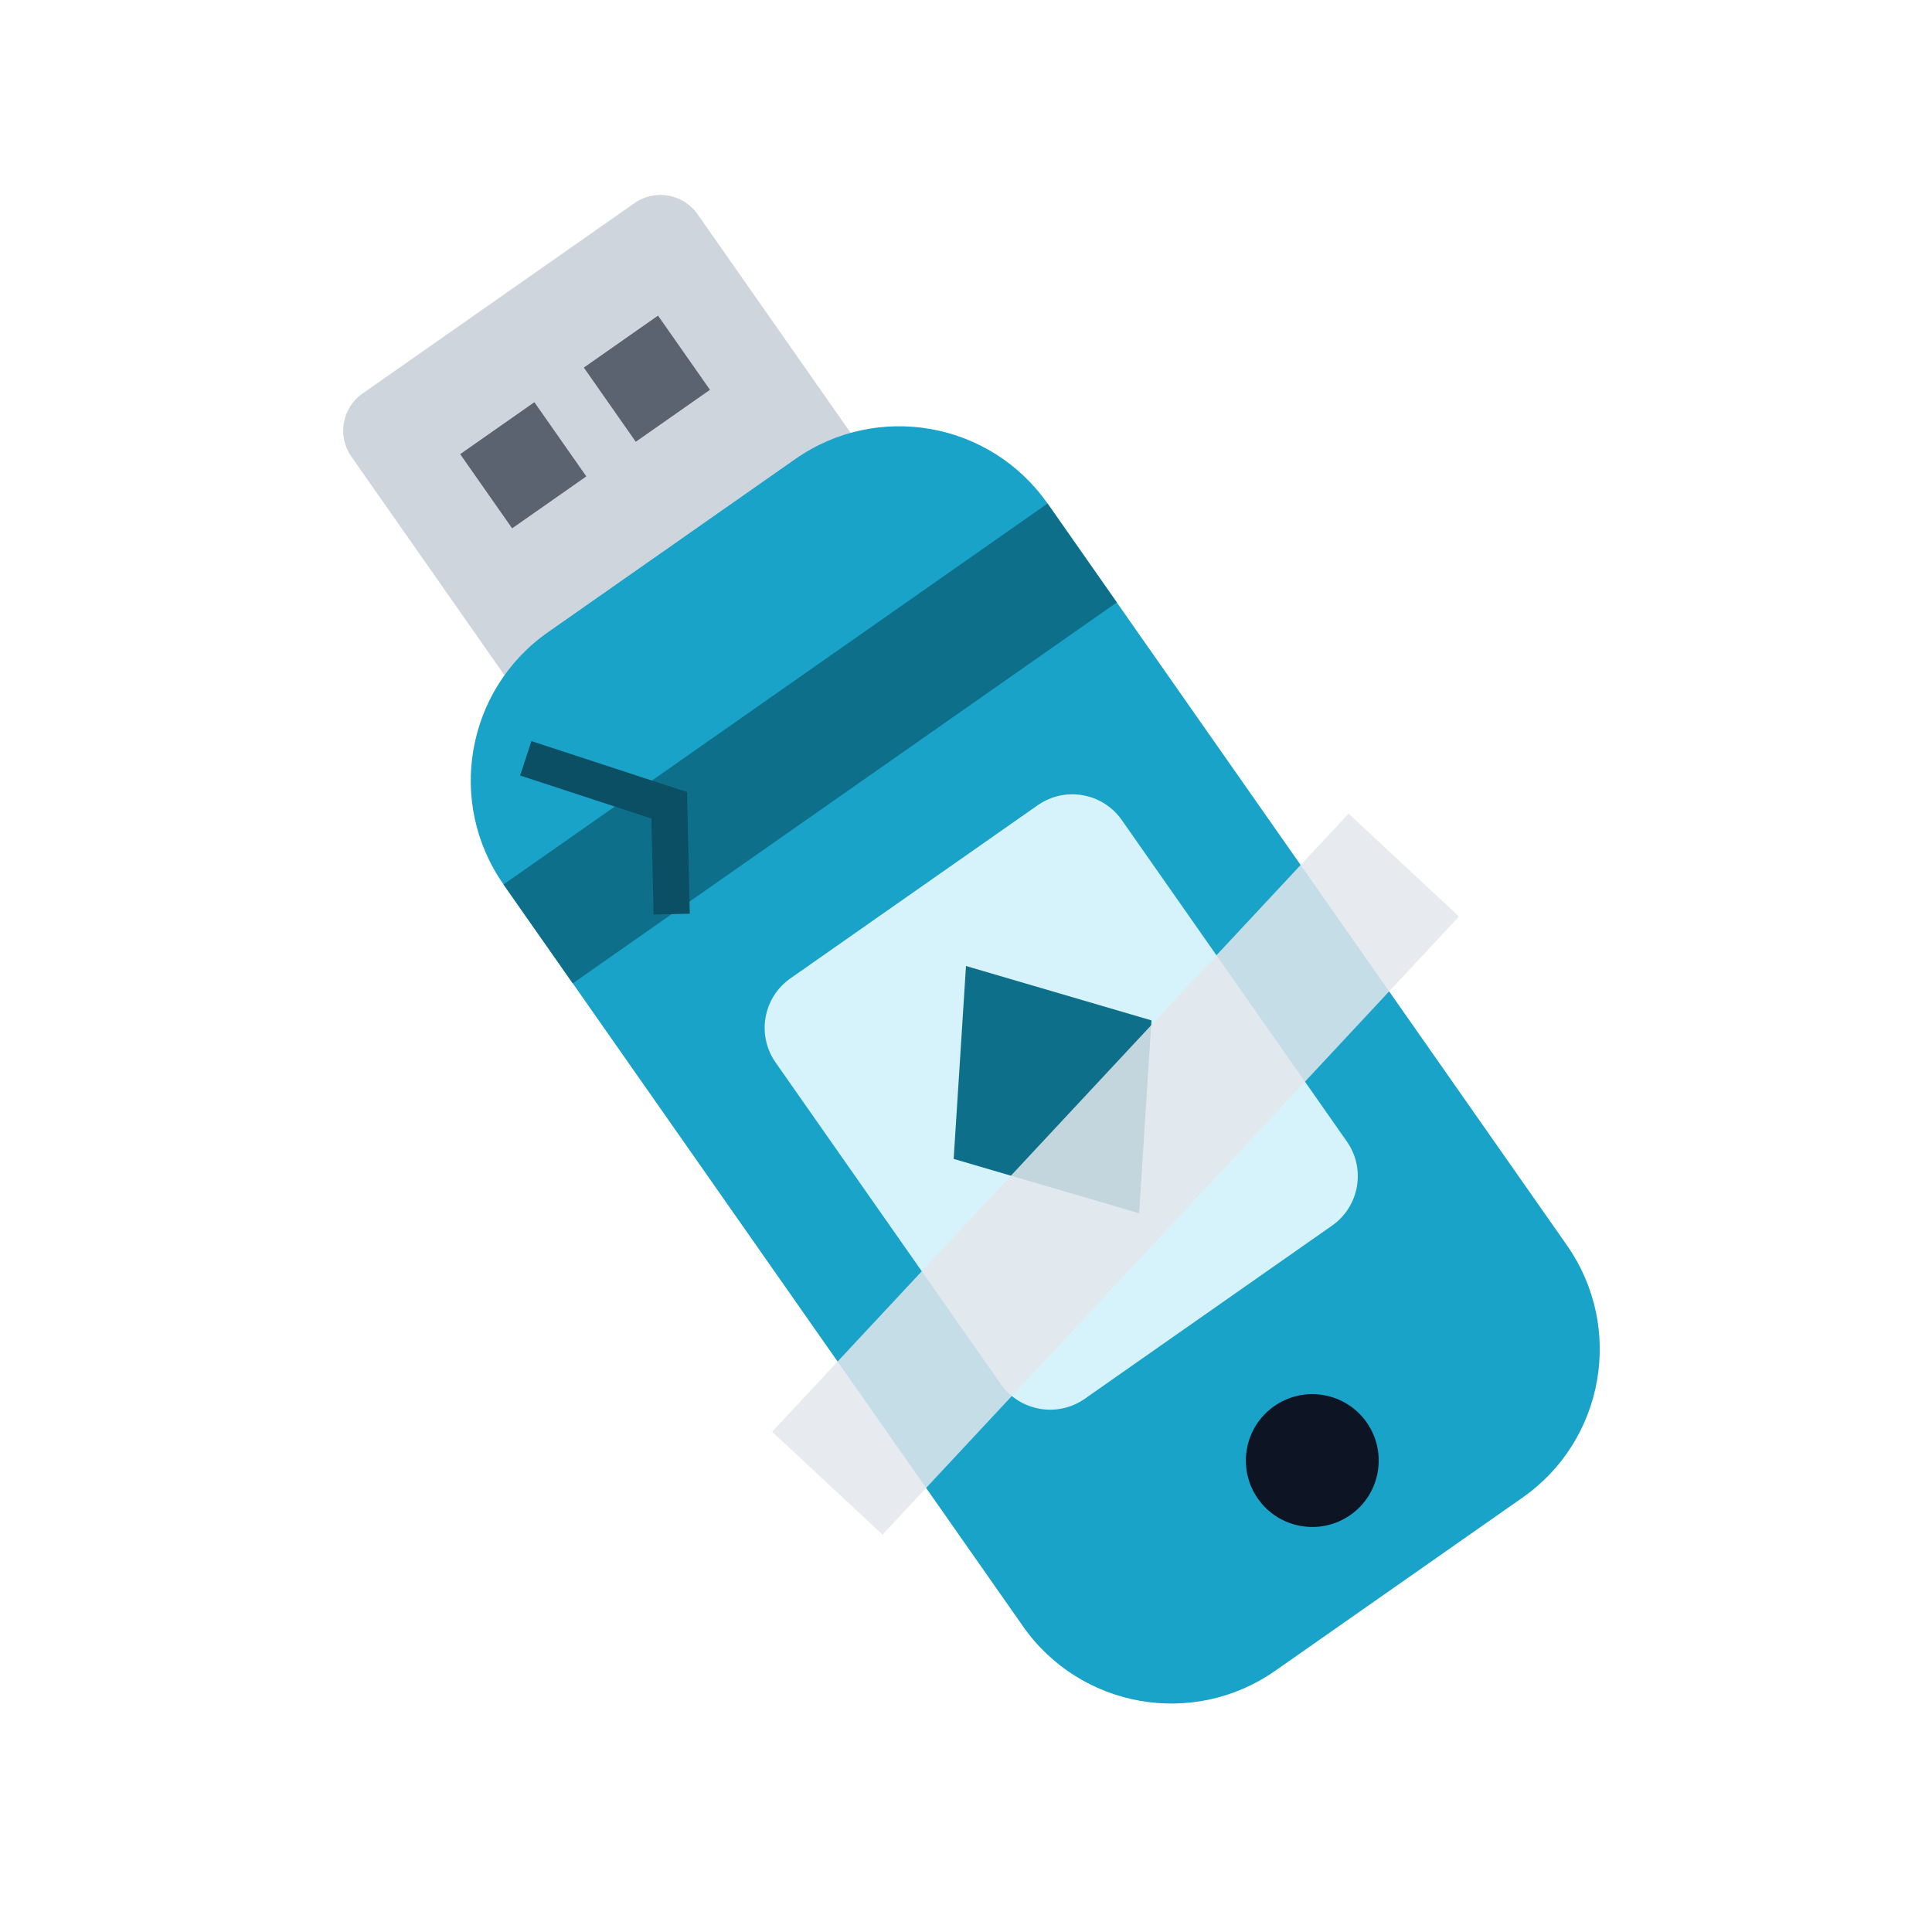
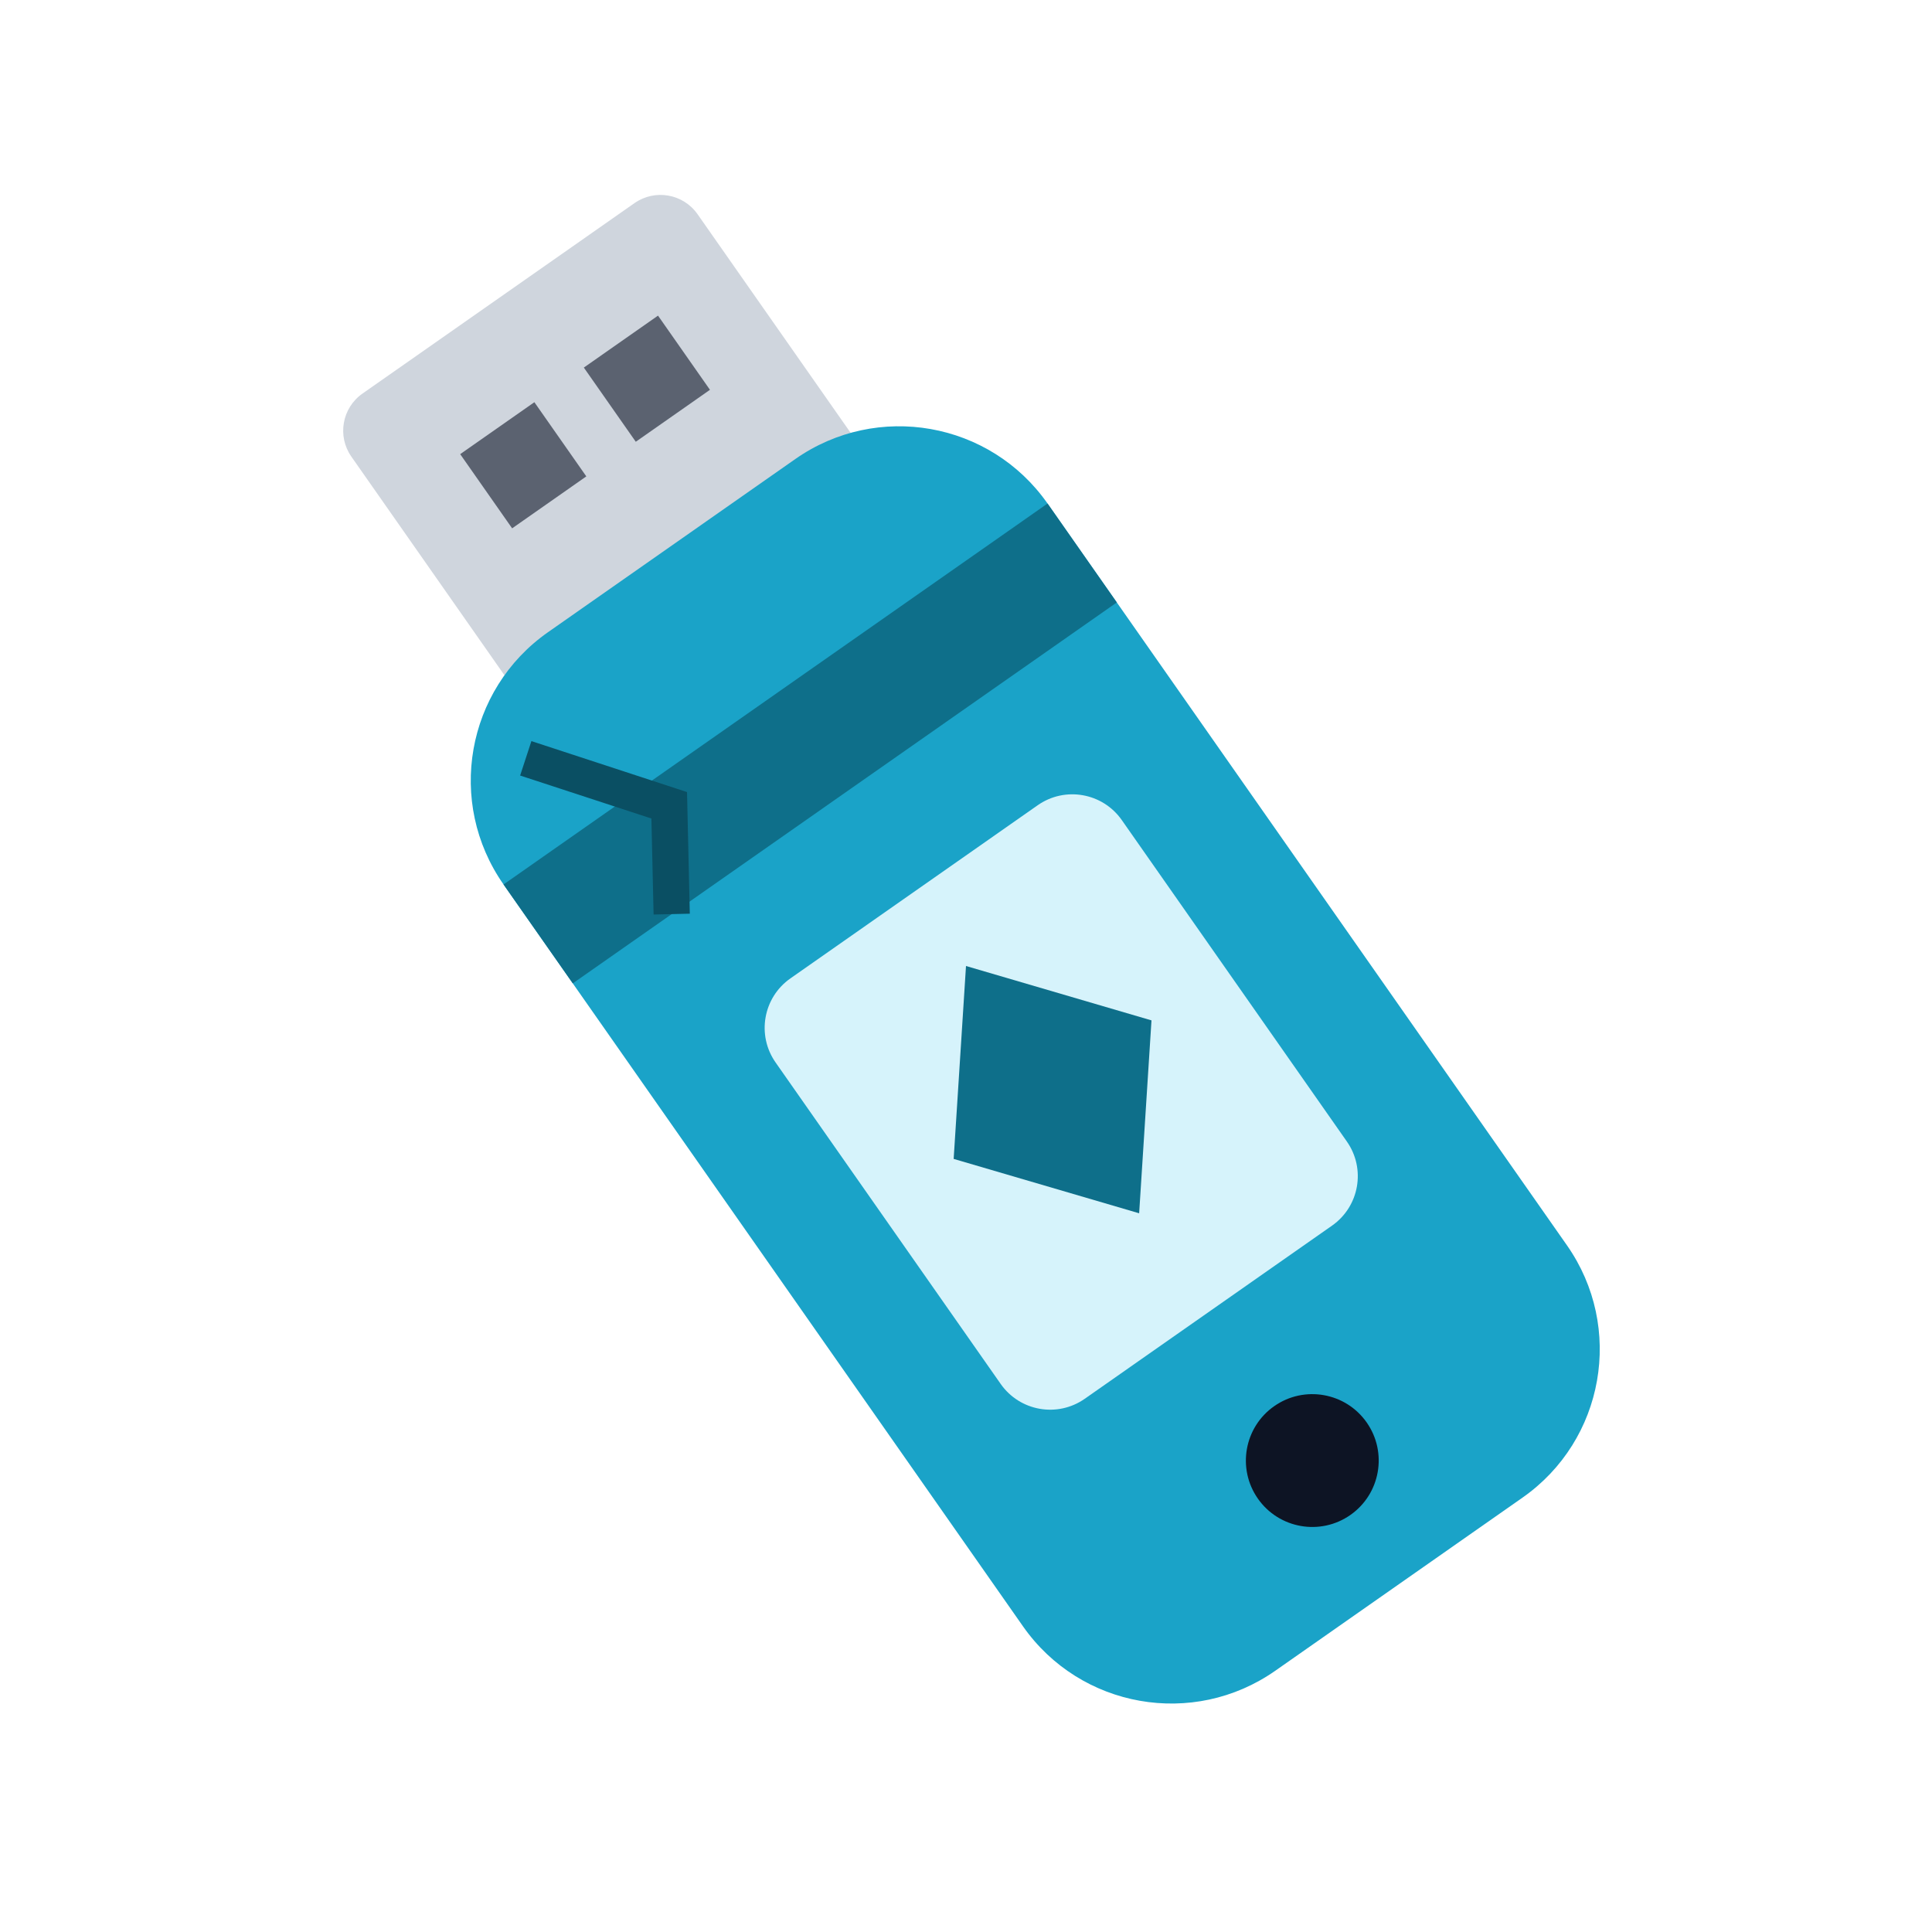
<svg xmlns="http://www.w3.org/2000/svg" viewBox="0 0 64 64" width="64" height="64">
  <g transform="rotate(-35 32 32)">
    <rect x="25" y="5" width="14" height="12" rx="1.5" fill="#cfd5dd" />
    <rect x="28" y="8.5" width="3" height="3" fill="#5b6270" />
    <rect x="33" y="8.5" width="3" height="3" fill="#5b6270" />
    <rect x="21" y="15" width="22" height="42" rx="6" fill="#1aa3c8" />
    <rect x="21" y="21" width="22" height="4" fill="#0e6f8a" />
    <rect x="25" y="29" width="14" height="17" rx="2" fill="#d6f3fb" />
    <path d="M32 32 l4 5 l-4 5 l-4 -5 z" fill="#0e6f8a" />
    <circle cx="32" cy="52" r="2.2" fill="#0d1424" />
-     <rect x="18" y="38" width="28" height="5" fill="#e3e8ec" opacity=".85" transform="rotate(-12 32 40)" />
    <path d="M24 18 l3 4 l-2 3" stroke="#0a4f63" stroke-width="1.2" fill="none" />
  </g>
</svg>
